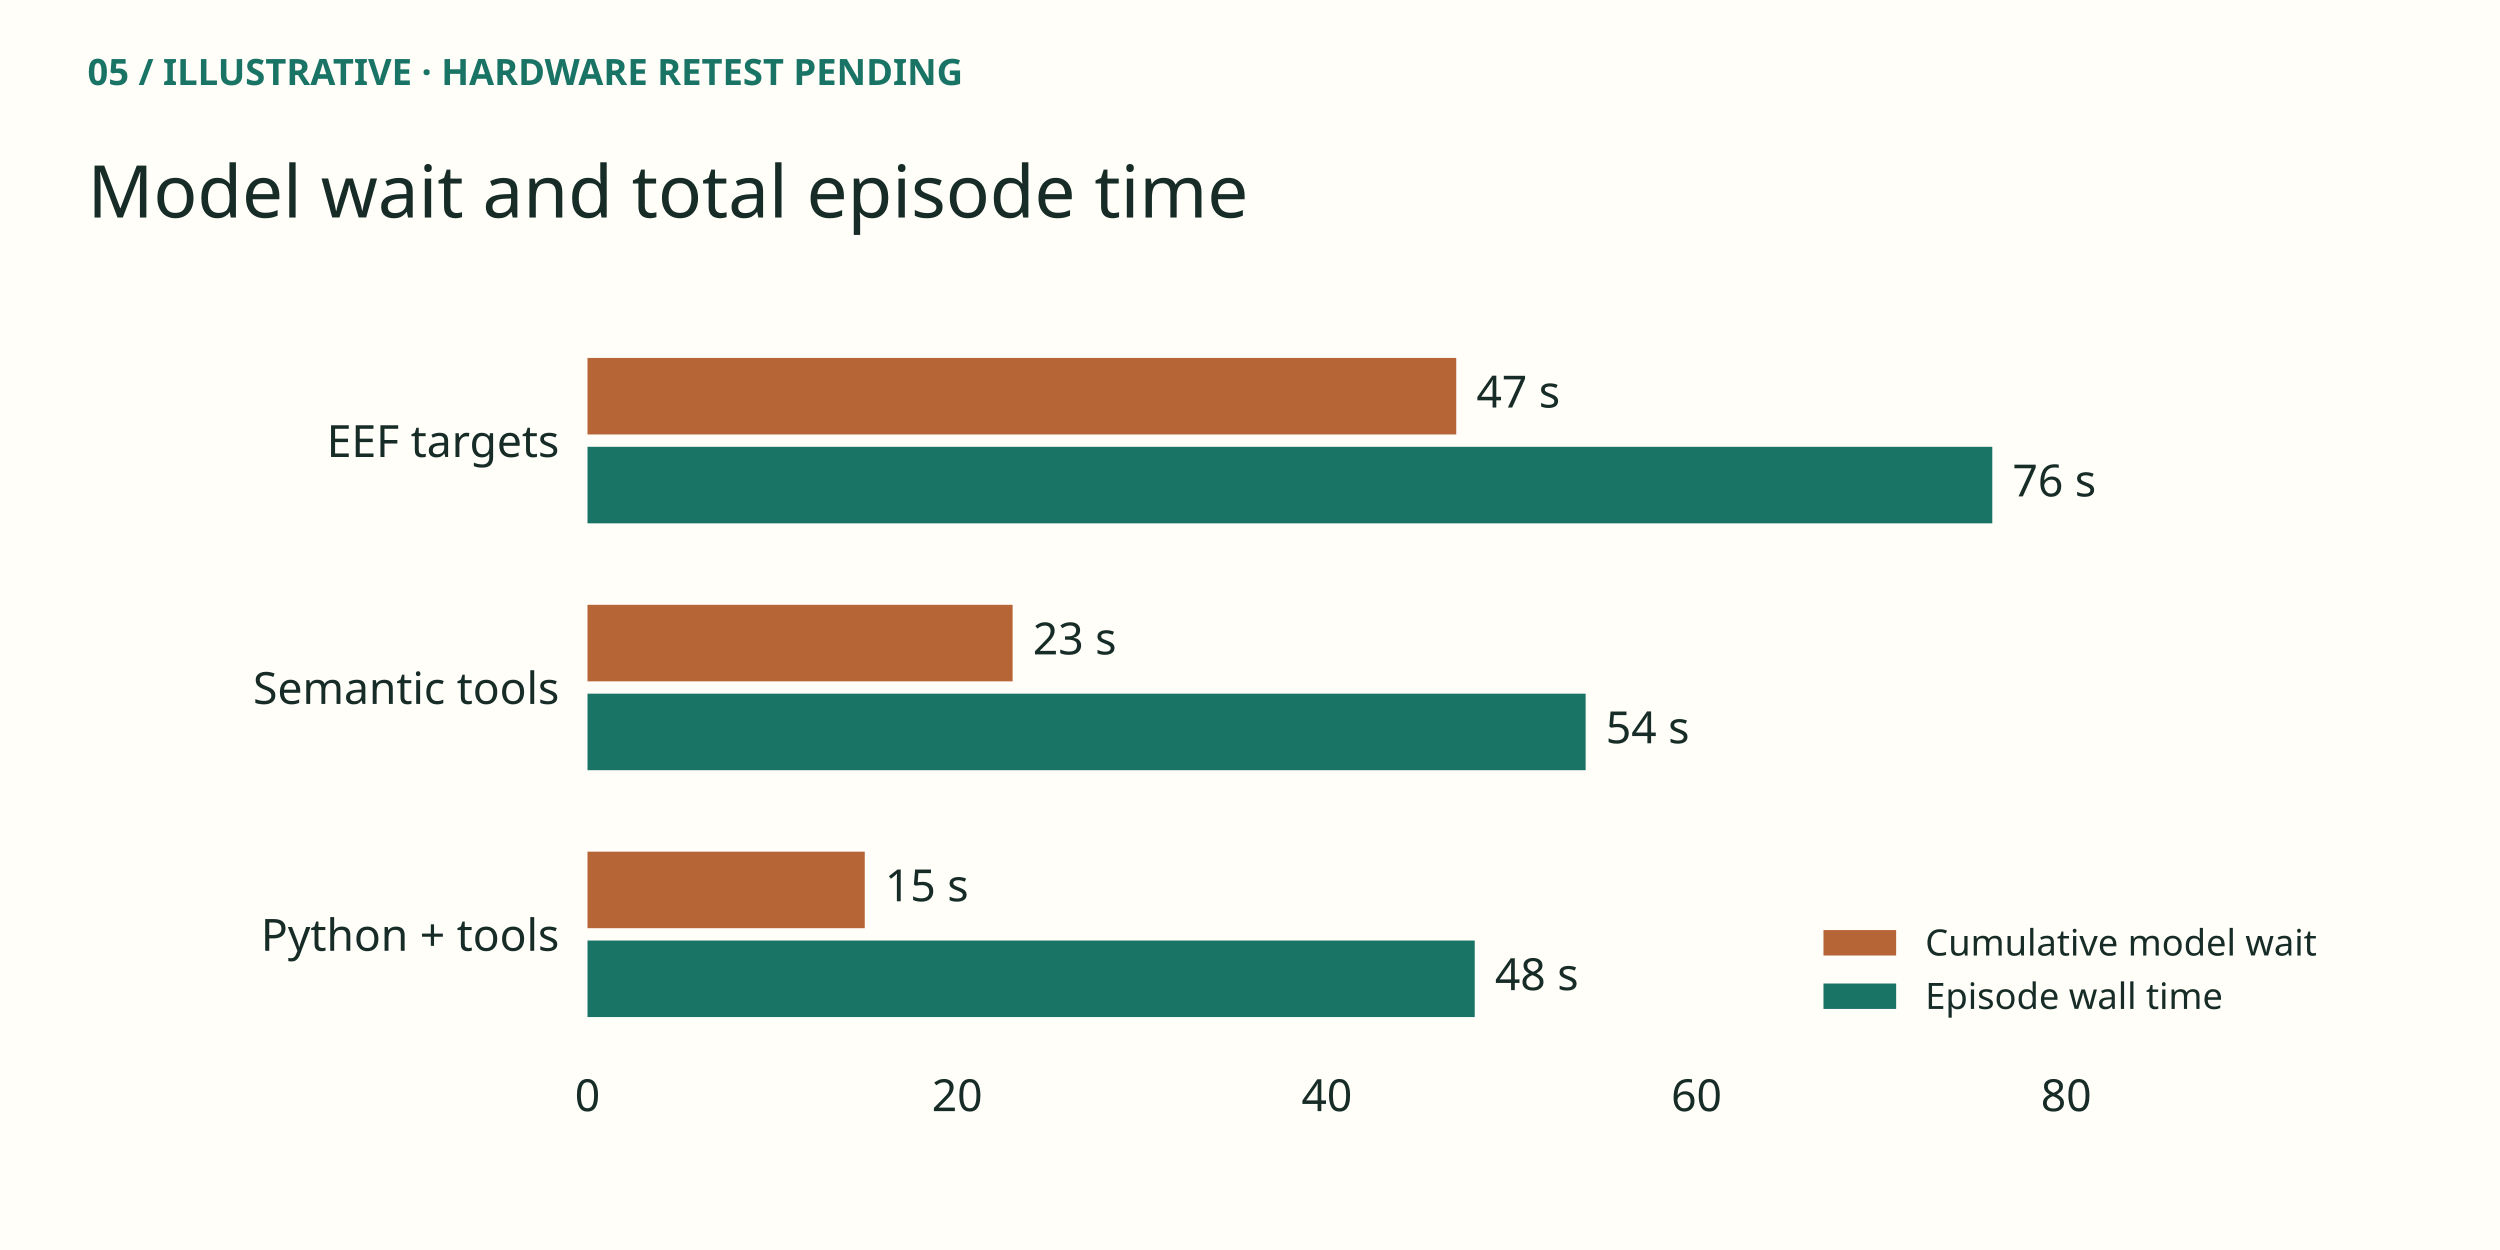
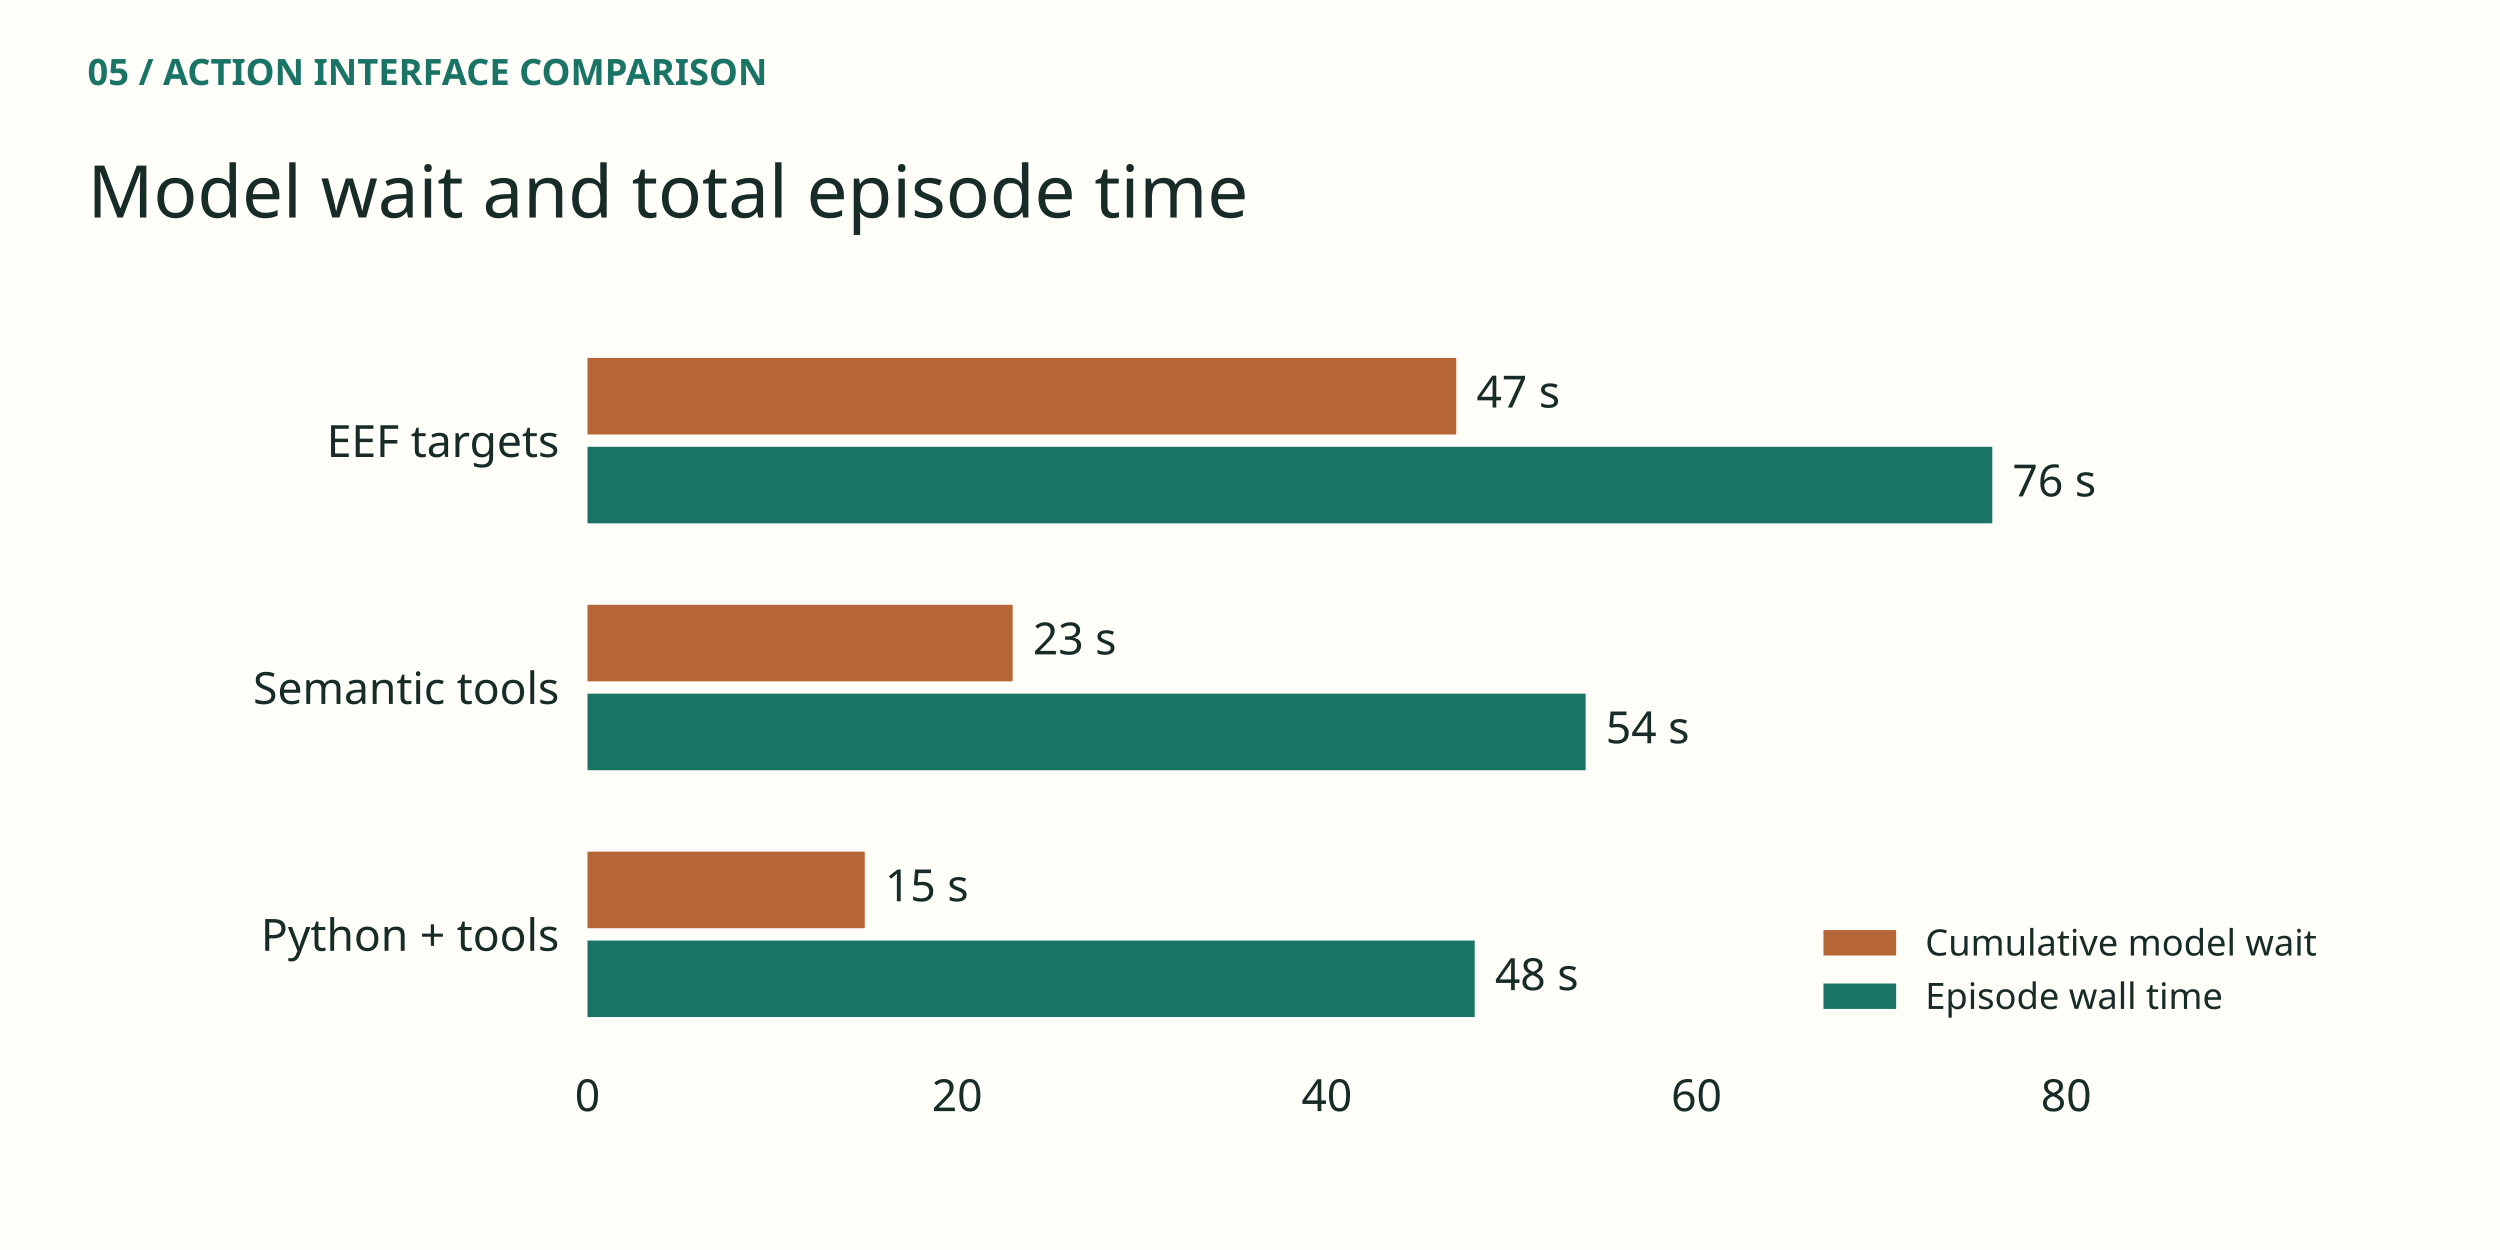
<svg xmlns="http://www.w3.org/2000/svg" width="619.2pt" height="309.6pt" viewBox="0 0 619.2 309.6" version="1.1">
  <defs>
    <style type="text/css">*{stroke-linejoin: round; stroke-linecap: butt}</style>
  </defs>
  <g id="figure_1">
    <g id="patch_1">
      <path d="M 0 309.6  L 619.2 309.6  L 619.2 0  L 0 0  z " style="fill: #fffef9" />
    </g>
    <g id="axes_1">
      <g id="patch_2">
        <path d="M 145.512 260.064  L 575.856 260.064  L 575.856 80.496  L 145.512 80.496  z " style="fill: #fffef9" />
      </g>
      <g id="patch_3">
        <path d="M 145.512 88.658  L 360.684 88.658  L 360.684 107.612  L 145.512 107.612  z " clip-path="url(#pba0bf68808)" style="fill: #b66536" />
      </g>
      <g id="patch_4">
        <path d="M 145.512 149.798  L 250.809 149.798  L 250.809 168.752  L 145.512 168.752  z " clip-path="url(#pba0bf68808)" style="fill: #b66536" />
      </g>
      <g id="patch_5">
        <path d="M 145.512 210.938  L 214.184 210.938  L 214.184 229.891  L 145.512 229.891  z " clip-path="url(#pba0bf68808)" style="fill: #b66536" />
      </g>
      <g id="patch_6">
        <path d="M 145.512 110.669  L 493.45 110.669  L 493.45 129.622  L 145.512 129.622  z " clip-path="url(#pba0bf68808)" style="fill: #197466" />
      </g>
      <g id="patch_7">
        <path d="M 145.512 171.808  L 392.731 171.808  L 392.731 190.762  L 145.512 190.762  z " clip-path="url(#pba0bf68808)" style="fill: #197466" />
      </g>
      <g id="patch_8">
        <path d="M 145.512 232.948  L 365.262 232.948  L 365.262 251.902  L 145.512 251.902  z " clip-path="url(#pba0bf68808)" style="fill: #197466" />
      </g>
      <g id="matplotlib.axis_1">
        <g id="xtick_1">
          <g id="line2d_1" />
          <g id="text_1">
            <text style="fill: #172c27; font: 11px 'Segoe UI'; text-anchor: middle" x="145.512" y="275.207" transform="rotate(-0 145.512 275.2074)">0</text>
          </g>
        </g>
        <g id="xtick_2">
          <g id="line2d_2" />
          <g id="text_2">
            <text style="fill: #172c27; font: 11px 'Segoe UI'; text-anchor: middle" x="237.075" y="275.207" transform="rotate(-0 237.0746 275.2074)">20</text>
          </g>
        </g>
        <g id="xtick_3">
          <g id="line2d_3" />
          <g id="text_3">
            <text style="fill: #172c27; font: 11px 'Segoe UI'; text-anchor: middle" x="328.637" y="275.207" transform="rotate(-0 328.6371 275.2074)">40</text>
          </g>
        </g>
        <g id="xtick_4">
          <g id="line2d_4" />
          <g id="text_4">
            <text style="fill: #172c27; font: 11px 'Segoe UI'; text-anchor: middle" x="420.2" y="275.207" transform="rotate(-0 420.1997 275.2074)">60</text>
          </g>
        </g>
        <g id="xtick_5">
          <g id="line2d_5" />
          <g id="text_5">
            <text style="fill: #172c27; font: 11px 'Segoe UI'; text-anchor: middle" x="511.762" y="275.207" transform="rotate(-0 511.7622 275.2074)">80</text>
          </g>
        </g>
      </g>
      <g id="matplotlib.axis_2">
        <g id="ytick_1">
          <g id="line2d_6" />
          <g id="text_6">
            <text style="fill: #172c27; font: 11px 'Segoe UI'; text-anchor: end" x="138.512" y="113.183" transform="rotate(-0 138.512 113.1826)">EEF targets</text>
          </g>
        </g>
        <g id="ytick_2">
          <g id="line2d_7" />
          <g id="text_7">
            <text style="fill: #172c27; font: 11px 'Segoe UI'; text-anchor: end" x="138.512" y="174.352" transform="rotate(-0 138.512 174.3517)">Semantic tools</text>
          </g>
        </g>
        <g id="ytick_3">
          <g id="line2d_8" />
          <g id="text_8">
            <text style="fill: #172c27; font: 11px 'Segoe UI'; text-anchor: end" x="138.512" y="235.492" transform="rotate(-0 138.512 235.4917)">Python + tools</text>
          </g>
        </g>
      </g>
      <g id="text_9">
        <text style="fill: #172c27; font: 11px 'Segoe UI'; text-anchor: start" x="365.684" y="100.942" transform="rotate(-0 365.684 100.9416)">47 s</text>
      </g>
      <g id="text_10">
        <text style="fill: #172c27; font: 11px 'Segoe UI'; text-anchor: start" x="255.809" y="162.082" transform="rotate(-0 255.8089 162.0815)">23 s</text>
      </g>
      <g id="text_11">
        <text style="fill: #172c27; font: 11px 'Segoe UI'; text-anchor: start" x="219.184" y="223.221" transform="rotate(-0 219.1839 223.2215)">15 s</text>
      </g>
      <g id="text_12">
        <text style="fill: #172c27; font: 11px 'Segoe UI'; text-anchor: start" x="498.45" y="122.952" transform="rotate(-0 498.4497 122.952)">76 s</text>
      </g>
      <g id="text_13">
        <text style="fill: #172c27; font: 11px 'Segoe UI'; text-anchor: start" x="397.731" y="184.092" transform="rotate(-0 397.7309 184.0919)">54 s</text>
      </g>
      <g id="text_14">
        <text style="fill: #172c27; font: 11px 'Segoe UI'; text-anchor: start" x="370.262" y="245.232" transform="rotate(-0 370.2621 245.2318)">48 s</text>
      </g>
      <g id="legend_1">
        <g id="patch_9">
          <path d="M 451.638 236.661  L 469.638 236.661  L 469.638 230.361  L 451.638 230.361  z " style="fill: #b66536" />
        </g>
        <g id="text_15">
          <text style="fill: #172c27; font: 9px 'Segoe UI'; text-anchor: start" x="476.838" y="236.661" transform="rotate(-0 476.8377 236.6612)">Cumulative model wait</text>
        </g>
        <g id="patch_10">
          <path d="M 451.638 249.894  L 469.638 249.894  L 469.638 243.594  L 451.638 243.594  z " style="fill: #197466" />
        </g>
        <g id="text_16">
          <text style="fill: #172c27; font: 9px 'Segoe UI'; text-anchor: start" x="476.838" y="249.894" transform="rotate(-0 476.8377 249.894)">Episode wall time</text>
        </g>
      </g>
    </g>
    <g id="text_17">
-       <text style="fill: #197466; font: 700 9px 'Segoe UI'; text-anchor: start" x="21.672" y="21.053" transform="rotate(-0 21.672 21.0528)">05   /   ILLUSTRATIVE · HARDWARE RETEST PENDING</text>
+       <text style="fill: #197466; font: 700 9px 'Segoe UI'; text-anchor: start" x="21.672" y="21.053" transform="rotate(-0 21.672 21.0528)">05   /   ACTION INTERFACE COMPARISON</text>
    </g>
    <g id="text_18">
      <text style="fill: #172c27; font: 500 18px 'Segoe UI'; text-anchor: start" x="21.672" y="53.87" transform="rotate(-0 21.672 53.8704)">Model wait and total episode time</text>
    </g>
  </g>
  <defs>
    <clipPath id="pba0bf68808">
      <rect x="145.512" y="80.496" width="430.344" height="179.568" />
    </clipPath>
  </defs>
</svg>
